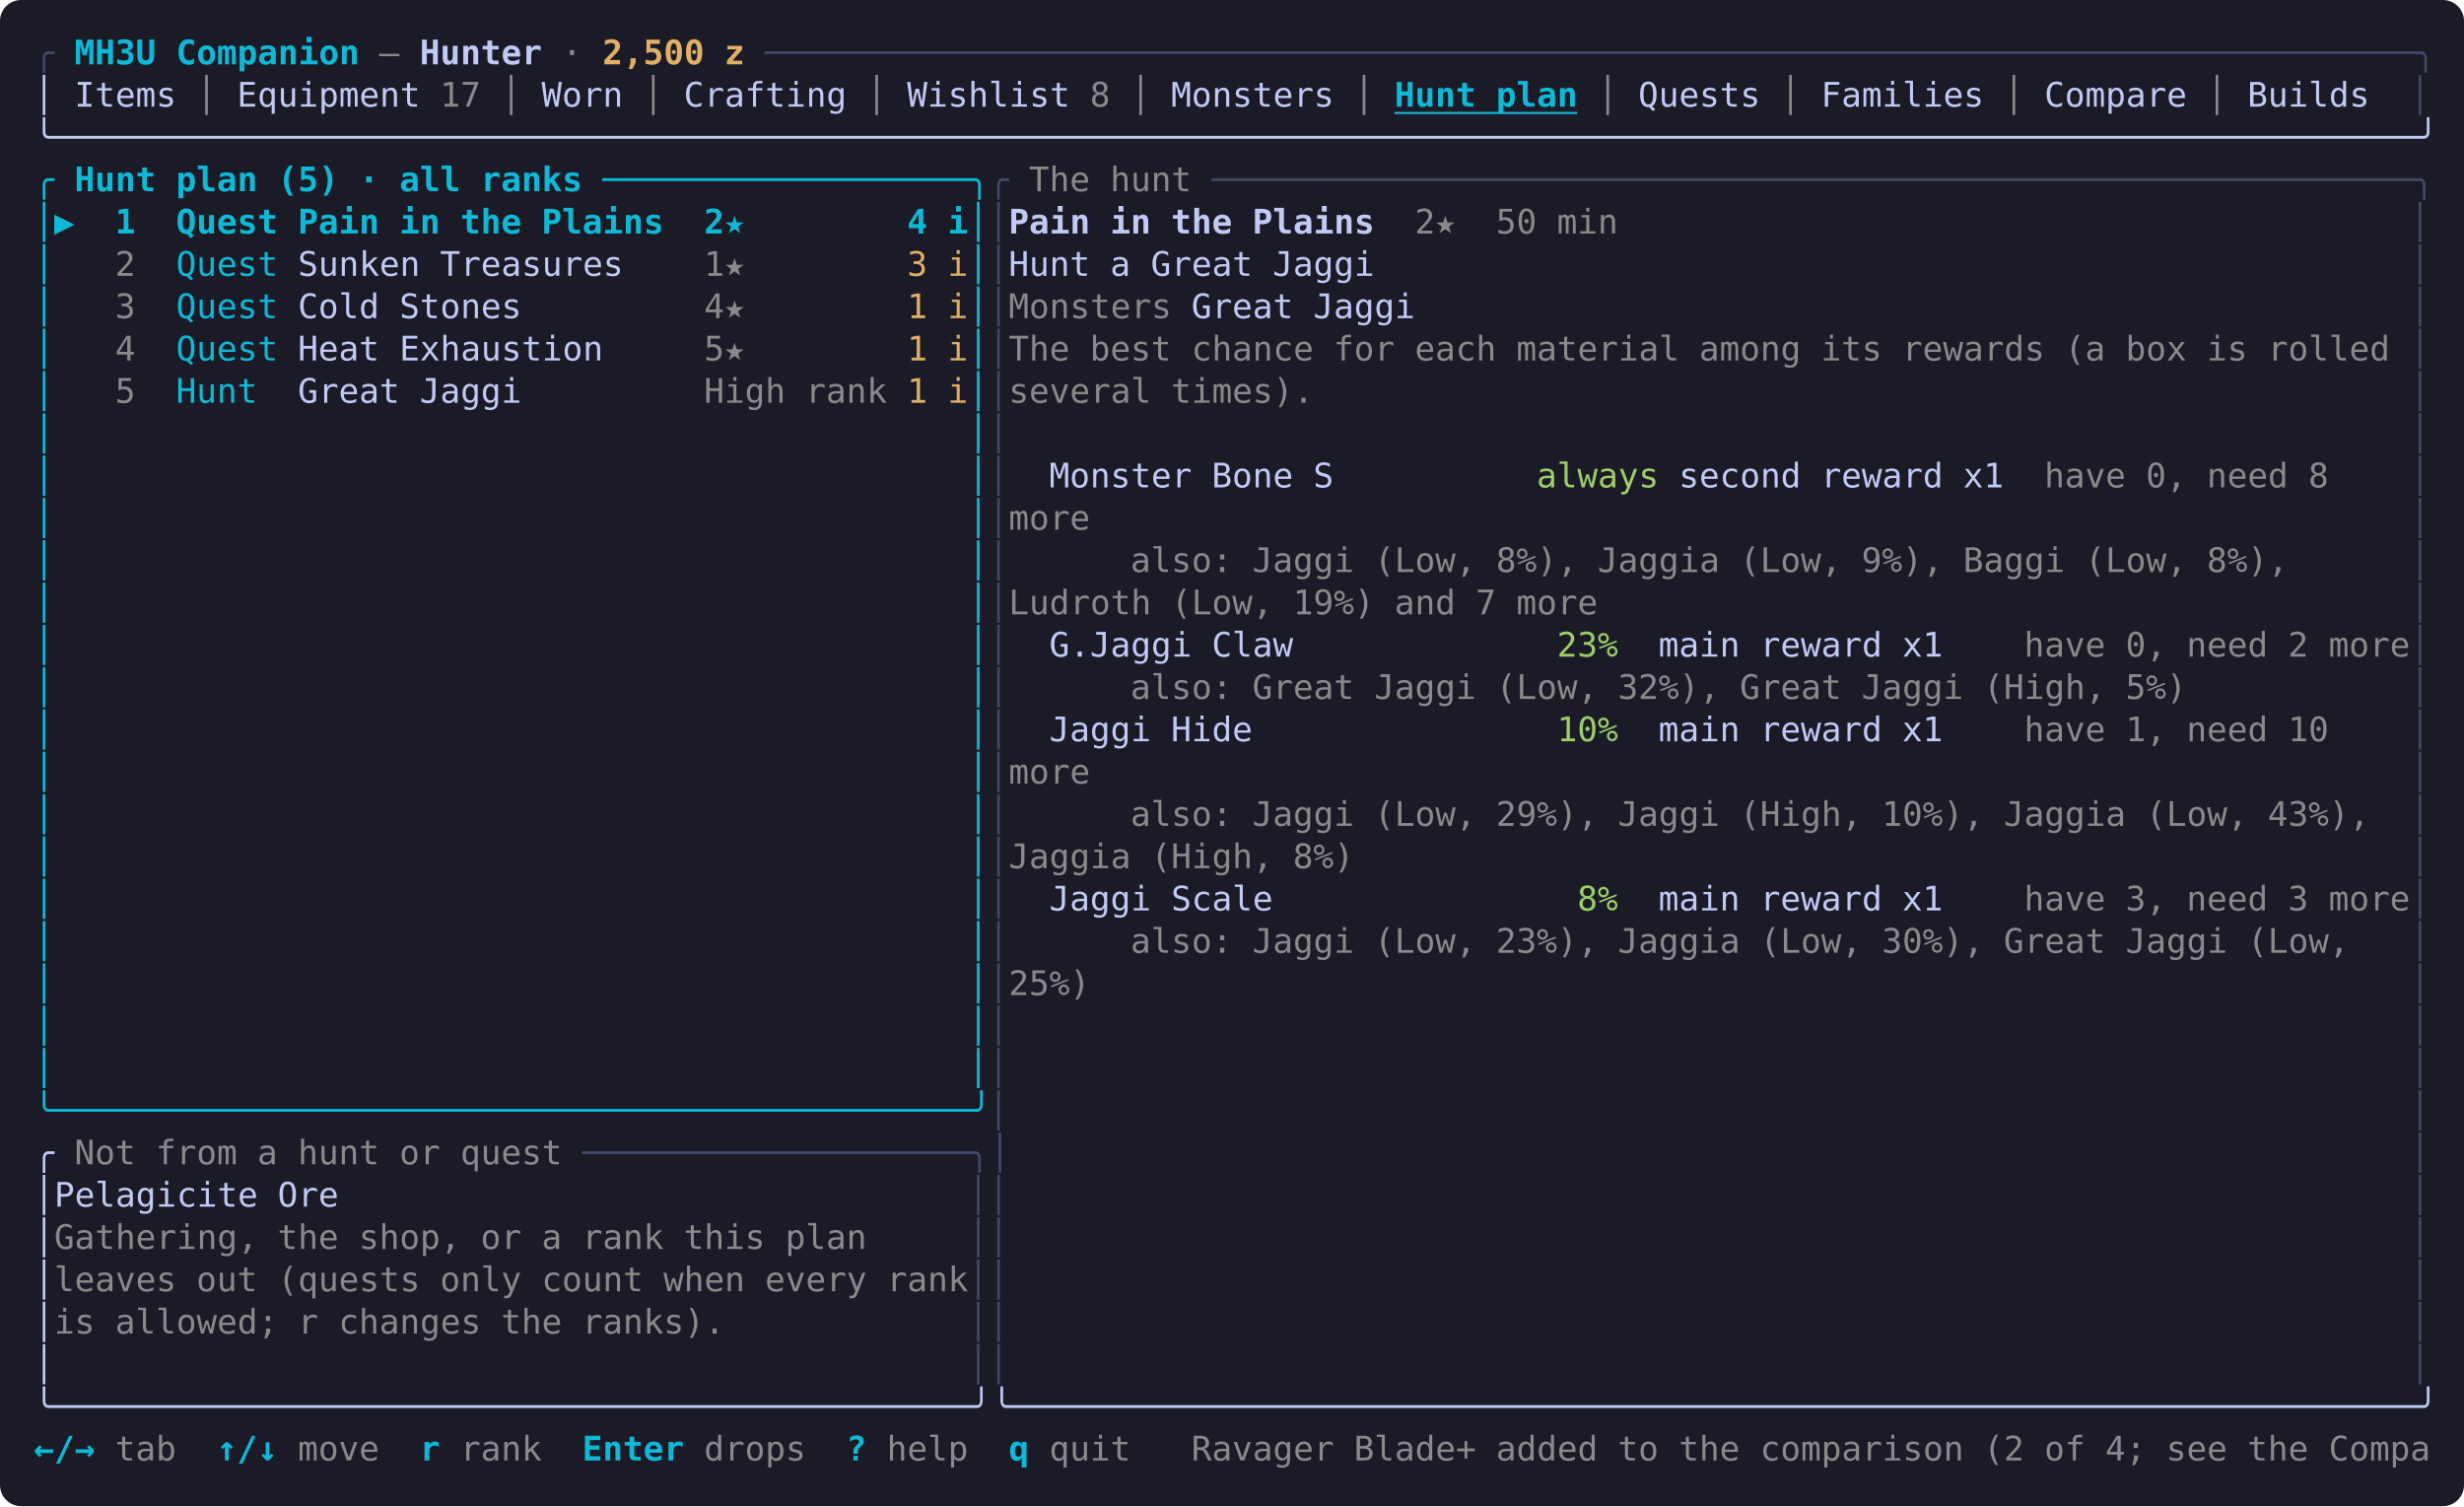
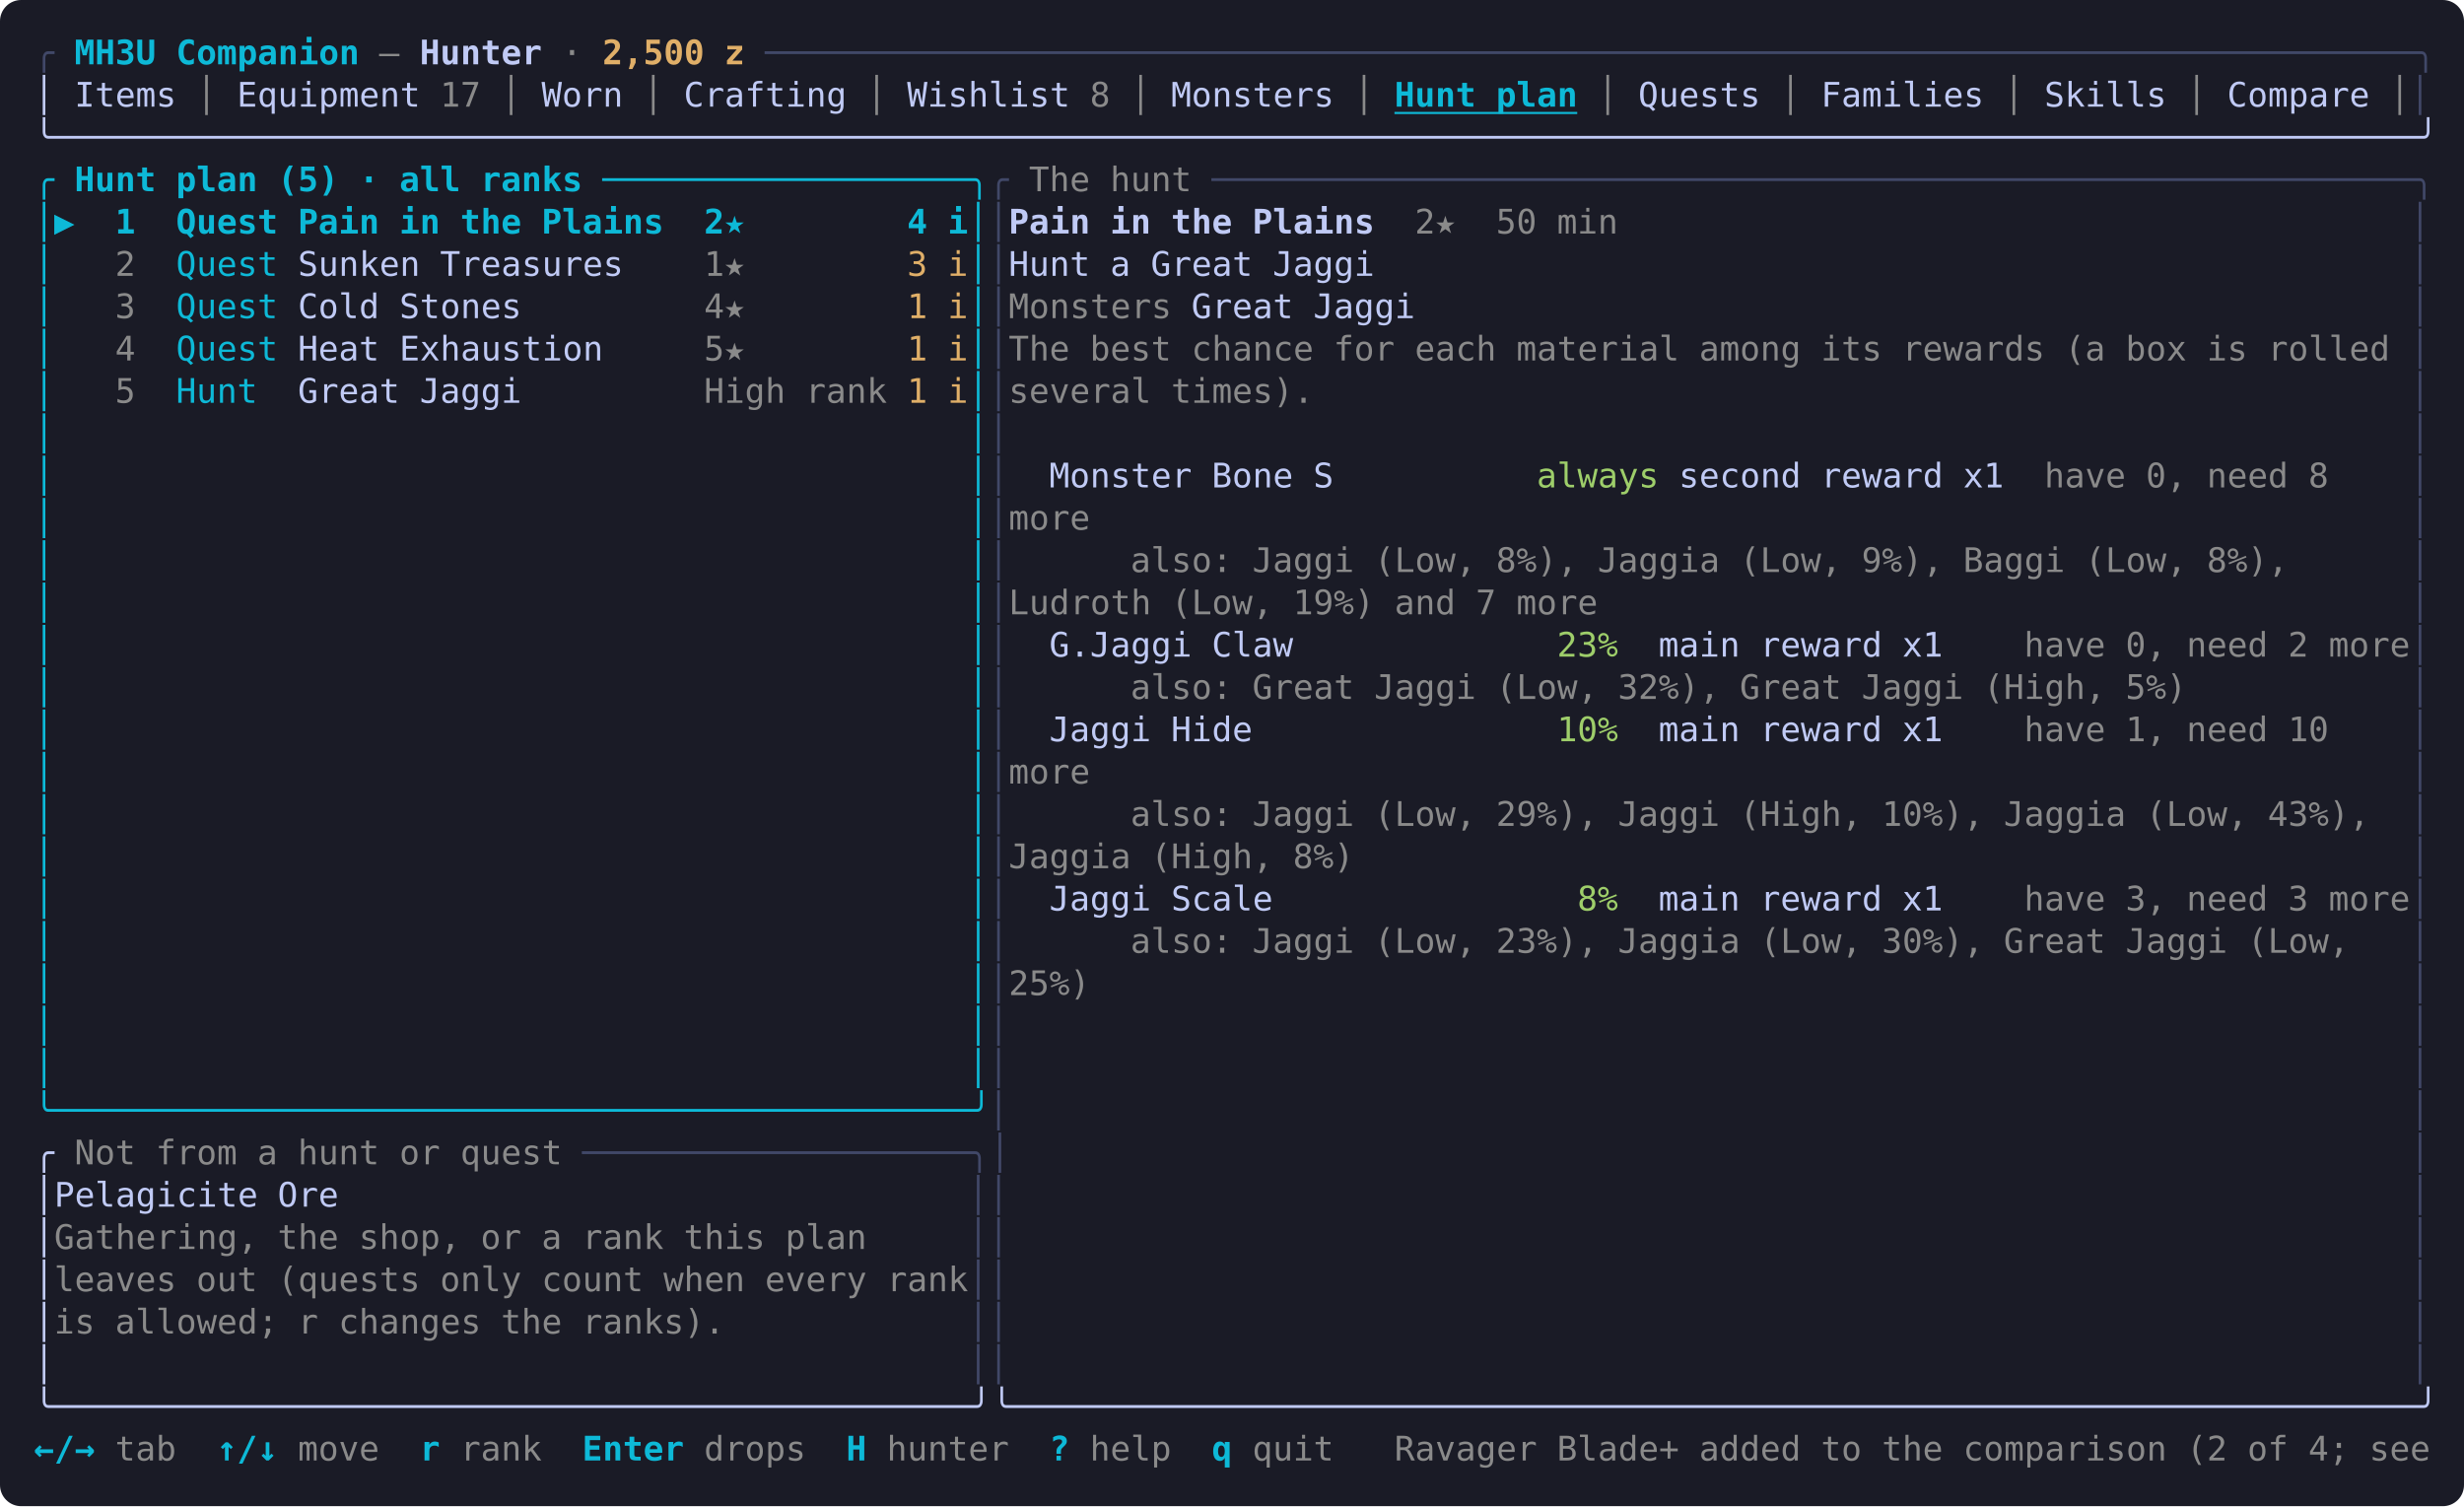
<svg xmlns="http://www.w3.org/2000/svg" width="1164.8" height="712" viewBox="0 0 1164.8 712" role="img">
  <rect width="100%" height="100%" rx="10" fill="#1a1b26" />
  <g font-family="'JetBrains Mono','JetBrainsMono Nerd Font','DejaVu Sans Mono',Menlo,Consolas,monospace" font-size="16">
    <text x="16.0" y="30.4" textLength="9.6" lengthAdjust="spacing" fill="#414868">╭</text>
    <text x="35.2" y="30.4" textLength="38.4" lengthAdjust="spacing" fill="#0db9d7" font-weight="bold">MH3U</text>
    <text x="83.2" y="30.4" textLength="86.4" lengthAdjust="spacing" fill="#0db9d7" font-weight="bold">Companion</text>
    <text x="179.2" y="30.4" textLength="9.6" lengthAdjust="spacing" fill="#8a8a8a">—</text>
    <text x="198.4" y="30.4" textLength="57.6" lengthAdjust="spacing" fill="#c0caf5" font-weight="bold">Hunter</text>
    <text x="265.6" y="30.4" textLength="9.6" lengthAdjust="spacing" fill="#8a8a8a">·</text>
    <text x="284.8" y="30.4" textLength="48.0" lengthAdjust="spacing" fill="#e0af68" font-weight="bold">2,500</text>
    <text x="342.4" y="30.4" textLength="9.6" lengthAdjust="spacing" fill="#e0af68" font-weight="bold">z</text>
    <text x="361.6" y="30.4" textLength="787.2" lengthAdjust="spacing" fill="#414868">─────────────────────────────────────────────────────────────────────────────────╮</text>
    <text x="16.0" y="50.4" textLength="9.6" lengthAdjust="spacing" fill="#c0caf5">│</text>
    <text x="35.2" y="50.4" textLength="48.0" lengthAdjust="spacing" fill="#c0caf5">Items</text>
    <text x="92.8" y="50.4" textLength="9.6" lengthAdjust="spacing" fill="#8a8a8a">│</text>
    <text x="112.0" y="50.4" textLength="86.4" lengthAdjust="spacing" fill="#c0caf5">Equipment</text>
    <text x="208.0" y="50.4" textLength="19.2" lengthAdjust="spacing" fill="#8a8a8a">17</text>
    <text x="236.8" y="50.4" textLength="9.6" lengthAdjust="spacing" fill="#8a8a8a">│</text>
    <text x="256.0" y="50.4" textLength="38.4" lengthAdjust="spacing" fill="#c0caf5">Worn</text>
    <text x="304.0" y="50.4" textLength="9.6" lengthAdjust="spacing" fill="#8a8a8a">│</text>
    <text x="323.2" y="50.4" textLength="76.8" lengthAdjust="spacing" fill="#c0caf5">Crafting</text>
    <text x="409.6" y="50.4" textLength="9.6" lengthAdjust="spacing" fill="#8a8a8a">│</text>
    <text x="428.8" y="50.4" textLength="76.8" lengthAdjust="spacing" fill="#c0caf5">Wishlist</text>
    <text x="515.2" y="50.4" textLength="9.6" lengthAdjust="spacing" fill="#8a8a8a">8</text>
    <text x="534.4" y="50.4" textLength="9.6" lengthAdjust="spacing" fill="#8a8a8a">│</text>
    <text x="553.6" y="50.4" textLength="76.8" lengthAdjust="spacing" fill="#c0caf5">Monsters</text>
    <text x="640.0" y="50.4" textLength="9.6" lengthAdjust="spacing" fill="#8a8a8a">│</text>
    <text x="659.2" y="50.4" textLength="38.4" lengthAdjust="spacing" fill="#0db9d7" font-weight="bold">Hunt</text>
    <text x="707.2" y="50.4" textLength="38.4" lengthAdjust="spacing" fill="#0db9d7" font-weight="bold">plan</text>
    <line x1="659.2" y1="53.4" x2="745.6" y2="53.4" stroke="#0db9d7" stroke-width="1" />
    <text x="755.2" y="50.4" textLength="9.6" lengthAdjust="spacing" fill="#8a8a8a">│</text>
    <text x="774.4" y="50.4" textLength="57.6" lengthAdjust="spacing" fill="#c0caf5">Quests</text>
    <text x="841.6" y="50.4" textLength="9.6" lengthAdjust="spacing" fill="#8a8a8a">│</text>
    <text x="860.8" y="50.4" textLength="76.8" lengthAdjust="spacing" fill="#c0caf5">Families</text>
    <text x="947.2" y="50.4" textLength="9.6" lengthAdjust="spacing" fill="#8a8a8a">│</text>
-     <text x="966.4" y="50.4" textLength="67.2" lengthAdjust="spacing" fill="#c0caf5">Compare</text>
-     <text x="1043.2" y="50.4" textLength="9.6" lengthAdjust="spacing" fill="#8a8a8a">│</text>
-     <text x="1062.4" y="50.4" textLength="57.6" lengthAdjust="spacing" fill="#c0caf5">Builds</text>
+     <text x="966.4" y="50.4" textLength="57.6" lengthAdjust="spacing" fill="#c0caf5">Skills</text>
+     <text x="1033.6" y="50.4" textLength="9.6" lengthAdjust="spacing" fill="#8a8a8a">│</text>
+     <text x="1052.8" y="50.4" textLength="67.2" lengthAdjust="spacing" fill="#c0caf5">Compare</text>
+     <text x="1129.6" y="50.4" textLength="9.6" lengthAdjust="spacing" fill="#8a8a8a">│</text>
    <text x="1139.2" y="50.4" textLength="9.6" lengthAdjust="spacing" fill="#414868">│</text>
    <text x="16.0" y="70.4" textLength="1132.8" lengthAdjust="spacing" fill="#c0caf5">╰────────────────────────────────────────────────────────────────────────────────────────────────────────────────────╯</text>
    <text x="16.0" y="90.4" textLength="9.6" lengthAdjust="spacing" fill="#0db9d7">╭</text>
    <text x="35.2" y="90.4" textLength="38.4" lengthAdjust="spacing" fill="#0db9d7" font-weight="bold">Hunt</text>
    <text x="83.2" y="90.4" textLength="38.4" lengthAdjust="spacing" fill="#0db9d7" font-weight="bold">plan</text>
    <text x="131.2" y="90.4" textLength="28.8" lengthAdjust="spacing" fill="#0db9d7" font-weight="bold">(5)</text>
    <text x="169.6" y="90.4" textLength="9.6" lengthAdjust="spacing" fill="#0db9d7" font-weight="bold">·</text>
    <text x="188.8" y="90.4" textLength="28.8" lengthAdjust="spacing" fill="#0db9d7" font-weight="bold">all</text>
    <text x="227.2" y="90.4" textLength="48.0" lengthAdjust="spacing" fill="#0db9d7" font-weight="bold">ranks</text>
    <text x="284.8" y="90.4" textLength="182.4" lengthAdjust="spacing" fill="#0db9d7">──────────────────╮</text>
    <text x="467.2" y="90.4" textLength="9.6" lengthAdjust="spacing" fill="#414868">╭</text>
    <text x="486.4" y="90.4" textLength="28.8" lengthAdjust="spacing" fill="#8a8a8a">The</text>
    <text x="524.8" y="90.4" textLength="38.4" lengthAdjust="spacing" fill="#8a8a8a">hunt</text>
    <text x="572.8" y="90.4" textLength="576.0" lengthAdjust="spacing" fill="#414868">───────────────────────────────────────────────────────────╮</text>
    <text x="16.0" y="110.4" textLength="9.6" lengthAdjust="spacing" fill="#0db9d7">│</text>
    <text x="25.6" y="110.4" textLength="9.6" lengthAdjust="spacing" fill="#0db9d7" font-weight="bold">▶︎</text>
    <text x="54.4" y="110.4" textLength="9.6" lengthAdjust="spacing" fill="#0db9d7" font-weight="bold">1</text>
    <text x="83.2" y="110.4" textLength="48.0" lengthAdjust="spacing" fill="#0db9d7" font-weight="bold">Quest</text>
    <text x="140.8" y="110.4" textLength="38.4" lengthAdjust="spacing" fill="#0db9d7" font-weight="bold">Pain</text>
    <text x="188.8" y="110.4" textLength="19.2" lengthAdjust="spacing" fill="#0db9d7" font-weight="bold">in</text>
    <text x="217.6" y="110.4" textLength="28.8" lengthAdjust="spacing" fill="#0db9d7" font-weight="bold">the</text>
    <text x="256.0" y="110.4" textLength="57.6" lengthAdjust="spacing" fill="#0db9d7" font-weight="bold">Plains</text>
    <text x="332.8" y="110.4" textLength="19.2" lengthAdjust="spacing" fill="#0db9d7" font-weight="bold">2★︎</text>
    <text x="428.8" y="110.4" textLength="9.6" lengthAdjust="spacing" fill="#0db9d7" font-weight="bold">4</text>
    <text x="448.0" y="110.4" textLength="9.6" lengthAdjust="spacing" fill="#0db9d7" font-weight="bold">i</text>
    <text x="457.6" y="110.4" textLength="9.6" lengthAdjust="spacing" fill="#0db9d7">│</text>
    <text x="467.2" y="110.4" textLength="9.6" lengthAdjust="spacing" fill="#414868">│</text>
    <text x="476.8" y="110.4" textLength="38.4" lengthAdjust="spacing" fill="#c0caf5" font-weight="bold">Pain</text>
    <text x="524.8" y="110.4" textLength="19.2" lengthAdjust="spacing" fill="#c0caf5" font-weight="bold">in</text>
    <text x="553.6" y="110.4" textLength="28.8" lengthAdjust="spacing" fill="#c0caf5" font-weight="bold">the</text>
    <text x="592.0" y="110.4" textLength="57.6" lengthAdjust="spacing" fill="#c0caf5" font-weight="bold">Plains</text>
    <text x="668.8" y="110.4" textLength="19.2" lengthAdjust="spacing" fill="#8a8a8a">2★︎</text>
    <text x="707.2" y="110.4" textLength="19.2" lengthAdjust="spacing" fill="#8a8a8a">50</text>
    <text x="736.0" y="110.4" textLength="28.8" lengthAdjust="spacing" fill="#8a8a8a">min</text>
    <text x="1139.2" y="110.4" textLength="9.6" lengthAdjust="spacing" fill="#414868">│</text>
    <text x="16.0" y="130.4" textLength="9.6" lengthAdjust="spacing" fill="#0db9d7">│</text>
    <text x="54.4" y="130.4" textLength="9.6" lengthAdjust="spacing" fill="#8a8a8a">2</text>
    <text x="83.2" y="130.4" textLength="48.0" lengthAdjust="spacing" fill="#0db9d7">Quest</text>
    <text x="140.8" y="130.4" textLength="57.6" lengthAdjust="spacing" fill="#c0caf5">Sunken</text>
    <text x="208.0" y="130.4" textLength="86.4" lengthAdjust="spacing" fill="#c0caf5">Treasures</text>
    <text x="332.8" y="130.4" textLength="19.2" lengthAdjust="spacing" fill="#8a8a8a">1★︎</text>
    <text x="428.8" y="130.4" textLength="9.6" lengthAdjust="spacing" fill="#e0af68">3</text>
    <text x="448.0" y="130.4" textLength="9.6" lengthAdjust="spacing" fill="#e0af68">i</text>
    <text x="457.6" y="130.4" textLength="9.6" lengthAdjust="spacing" fill="#0db9d7">│</text>
    <text x="467.2" y="130.4" textLength="9.6" lengthAdjust="spacing" fill="#414868">│</text>
    <text x="476.8" y="130.4" textLength="38.4" lengthAdjust="spacing" fill="#c0caf5">Hunt</text>
    <text x="524.8" y="130.4" textLength="9.6" lengthAdjust="spacing" fill="#c0caf5">a</text>
    <text x="544.0" y="130.4" textLength="48.0" lengthAdjust="spacing" fill="#c0caf5">Great</text>
    <text x="601.6" y="130.4" textLength="48.0" lengthAdjust="spacing" fill="#c0caf5">Jaggi</text>
    <text x="1139.2" y="130.4" textLength="9.6" lengthAdjust="spacing" fill="#414868">│</text>
    <text x="16.0" y="150.4" textLength="9.6" lengthAdjust="spacing" fill="#0db9d7">│</text>
    <text x="54.4" y="150.4" textLength="9.6" lengthAdjust="spacing" fill="#8a8a8a">3</text>
    <text x="83.2" y="150.4" textLength="48.0" lengthAdjust="spacing" fill="#0db9d7">Quest</text>
    <text x="140.8" y="150.4" textLength="38.4" lengthAdjust="spacing" fill="#c0caf5">Cold</text>
    <text x="188.8" y="150.4" textLength="57.6" lengthAdjust="spacing" fill="#c0caf5">Stones</text>
    <text x="332.8" y="150.4" textLength="19.2" lengthAdjust="spacing" fill="#8a8a8a">4★︎</text>
    <text x="428.8" y="150.4" textLength="9.6" lengthAdjust="spacing" fill="#e0af68">1</text>
    <text x="448.0" y="150.4" textLength="9.6" lengthAdjust="spacing" fill="#e0af68">i</text>
    <text x="457.6" y="150.4" textLength="9.6" lengthAdjust="spacing" fill="#0db9d7">│</text>
    <text x="467.2" y="150.4" textLength="9.6" lengthAdjust="spacing" fill="#414868">│</text>
    <text x="476.8" y="150.4" textLength="76.8" lengthAdjust="spacing" fill="#8a8a8a">Monsters</text>
    <text x="563.2" y="150.4" textLength="48.0" lengthAdjust="spacing" fill="#c0caf5">Great</text>
    <text x="620.8" y="150.4" textLength="48.0" lengthAdjust="spacing" fill="#c0caf5">Jaggi</text>
    <text x="1139.2" y="150.4" textLength="9.6" lengthAdjust="spacing" fill="#414868">│</text>
    <text x="16.0" y="170.4" textLength="9.6" lengthAdjust="spacing" fill="#0db9d7">│</text>
    <text x="54.4" y="170.4" textLength="9.6" lengthAdjust="spacing" fill="#8a8a8a">4</text>
    <text x="83.2" y="170.4" textLength="48.0" lengthAdjust="spacing" fill="#0db9d7">Quest</text>
    <text x="140.8" y="170.4" textLength="38.4" lengthAdjust="spacing" fill="#c0caf5">Heat</text>
    <text x="188.8" y="170.4" textLength="96.0" lengthAdjust="spacing" fill="#c0caf5">Exhaustion</text>
    <text x="332.8" y="170.4" textLength="19.2" lengthAdjust="spacing" fill="#8a8a8a">5★︎</text>
    <text x="428.8" y="170.4" textLength="9.6" lengthAdjust="spacing" fill="#e0af68">1</text>
    <text x="448.0" y="170.4" textLength="9.6" lengthAdjust="spacing" fill="#e0af68">i</text>
    <text x="457.6" y="170.4" textLength="9.6" lengthAdjust="spacing" fill="#0db9d7">│</text>
    <text x="467.2" y="170.4" textLength="9.6" lengthAdjust="spacing" fill="#414868">│</text>
    <text x="476.8" y="170.4" textLength="28.8" lengthAdjust="spacing" fill="#8a8a8a">The</text>
    <text x="515.2" y="170.4" textLength="38.4" lengthAdjust="spacing" fill="#8a8a8a">best</text>
    <text x="563.2" y="170.4" textLength="57.6" lengthAdjust="spacing" fill="#8a8a8a">chance</text>
    <text x="630.4" y="170.4" textLength="28.8" lengthAdjust="spacing" fill="#8a8a8a">for</text>
    <text x="668.8" y="170.4" textLength="38.4" lengthAdjust="spacing" fill="#8a8a8a">each</text>
    <text x="716.8" y="170.4" textLength="76.8" lengthAdjust="spacing" fill="#8a8a8a">material</text>
    <text x="803.2" y="170.4" textLength="48.0" lengthAdjust="spacing" fill="#8a8a8a">among</text>
    <text x="860.8" y="170.4" textLength="28.8" lengthAdjust="spacing" fill="#8a8a8a">its</text>
    <text x="899.2" y="170.4" textLength="67.2" lengthAdjust="spacing" fill="#8a8a8a">rewards</text>
    <text x="976.0" y="170.4" textLength="19.2" lengthAdjust="spacing" fill="#8a8a8a">(a</text>
    <text x="1004.8" y="170.4" textLength="28.8" lengthAdjust="spacing" fill="#8a8a8a">box</text>
    <text x="1043.2" y="170.4" textLength="19.2" lengthAdjust="spacing" fill="#8a8a8a">is</text>
    <text x="1072.0" y="170.4" textLength="57.6" lengthAdjust="spacing" fill="#8a8a8a">rolled</text>
    <text x="1139.2" y="170.4" textLength="9.6" lengthAdjust="spacing" fill="#414868">│</text>
    <text x="16.0" y="190.4" textLength="9.6" lengthAdjust="spacing" fill="#0db9d7">│</text>
    <text x="54.4" y="190.4" textLength="9.6" lengthAdjust="spacing" fill="#8a8a8a">5</text>
    <text x="83.2" y="190.4" textLength="38.4" lengthAdjust="spacing" fill="#0db9d7">Hunt</text>
    <text x="140.8" y="190.4" textLength="48.0" lengthAdjust="spacing" fill="#c0caf5">Great</text>
    <text x="198.4" y="190.4" textLength="48.0" lengthAdjust="spacing" fill="#c0caf5">Jaggi</text>
    <text x="332.8" y="190.4" textLength="38.4" lengthAdjust="spacing" fill="#8a8a8a">High</text>
    <text x="380.8" y="190.4" textLength="38.4" lengthAdjust="spacing" fill="#8a8a8a">rank</text>
    <text x="428.8" y="190.4" textLength="9.6" lengthAdjust="spacing" fill="#e0af68">1</text>
    <text x="448.0" y="190.4" textLength="9.6" lengthAdjust="spacing" fill="#e0af68">i</text>
    <text x="457.6" y="190.4" textLength="9.6" lengthAdjust="spacing" fill="#0db9d7">│</text>
    <text x="467.2" y="190.4" textLength="9.6" lengthAdjust="spacing" fill="#414868">│</text>
    <text x="476.8" y="190.4" textLength="67.2" lengthAdjust="spacing" fill="#8a8a8a">several</text>
    <text x="553.6" y="190.4" textLength="67.2" lengthAdjust="spacing" fill="#8a8a8a">times).</text>
    <text x="1139.2" y="190.4" textLength="9.6" lengthAdjust="spacing" fill="#414868">│</text>
    <text x="16.0" y="210.4" textLength="9.6" lengthAdjust="spacing" fill="#0db9d7">│</text>
    <text x="457.6" y="210.4" textLength="9.6" lengthAdjust="spacing" fill="#0db9d7">│</text>
    <text x="467.2" y="210.4" textLength="9.6" lengthAdjust="spacing" fill="#414868">│</text>
    <text x="1139.2" y="210.4" textLength="9.6" lengthAdjust="spacing" fill="#414868">│</text>
    <text x="16.0" y="230.4" textLength="9.6" lengthAdjust="spacing" fill="#0db9d7">│</text>
    <text x="457.6" y="230.4" textLength="9.6" lengthAdjust="spacing" fill="#0db9d7">│</text>
    <text x="467.2" y="230.4" textLength="9.6" lengthAdjust="spacing" fill="#414868">│</text>
    <text x="496.0" y="230.4" textLength="67.2" lengthAdjust="spacing" fill="#c0caf5">Monster</text>
    <text x="572.8" y="230.4" textLength="38.4" lengthAdjust="spacing" fill="#c0caf5">Bone</text>
    <text x="620.8" y="230.4" textLength="9.6" lengthAdjust="spacing" fill="#c0caf5">S</text>
    <text x="726.4" y="230.4" textLength="57.6" lengthAdjust="spacing" fill="#9ece6a">always</text>
    <text x="793.6" y="230.4" textLength="57.6" lengthAdjust="spacing" fill="#c0caf5">second</text>
    <text x="860.8" y="230.4" textLength="57.6" lengthAdjust="spacing" fill="#c0caf5">reward</text>
    <text x="928.0" y="230.4" textLength="19.2" lengthAdjust="spacing" fill="#c0caf5">x1</text>
    <text x="966.4" y="230.4" textLength="38.4" lengthAdjust="spacing" fill="#8a8a8a">have</text>
    <text x="1014.4" y="230.4" textLength="19.2" lengthAdjust="spacing" fill="#8a8a8a">0,</text>
    <text x="1043.2" y="230.4" textLength="38.4" lengthAdjust="spacing" fill="#8a8a8a">need</text>
    <text x="1091.2" y="230.4" textLength="9.6" lengthAdjust="spacing" fill="#8a8a8a">8</text>
    <text x="1139.2" y="230.4" textLength="9.6" lengthAdjust="spacing" fill="#414868">│</text>
    <text x="16.0" y="250.4" textLength="9.6" lengthAdjust="spacing" fill="#0db9d7">│</text>
    <text x="457.6" y="250.4" textLength="9.6" lengthAdjust="spacing" fill="#0db9d7">│</text>
    <text x="467.2" y="250.4" textLength="9.6" lengthAdjust="spacing" fill="#414868">│</text>
    <text x="476.8" y="250.4" textLength="38.4" lengthAdjust="spacing" fill="#8a8a8a">more</text>
    <text x="1139.2" y="250.4" textLength="9.6" lengthAdjust="spacing" fill="#414868">│</text>
    <text x="16.0" y="270.4" textLength="9.6" lengthAdjust="spacing" fill="#0db9d7">│</text>
    <text x="457.6" y="270.4" textLength="9.6" lengthAdjust="spacing" fill="#0db9d7">│</text>
    <text x="467.2" y="270.4" textLength="9.6" lengthAdjust="spacing" fill="#414868">│</text>
    <text x="534.4" y="270.4" textLength="48.0" lengthAdjust="spacing" fill="#8a8a8a">also:</text>
    <text x="592.0" y="270.4" textLength="48.0" lengthAdjust="spacing" fill="#8a8a8a">Jaggi</text>
    <text x="649.6" y="270.4" textLength="48.0" lengthAdjust="spacing" fill="#8a8a8a">(Low,</text>
    <text x="707.2" y="270.4" textLength="38.4" lengthAdjust="spacing" fill="#8a8a8a">8%),</text>
    <text x="755.2" y="270.4" textLength="57.6" lengthAdjust="spacing" fill="#8a8a8a">Jaggia</text>
    <text x="822.4" y="270.4" textLength="48.0" lengthAdjust="spacing" fill="#8a8a8a">(Low,</text>
    <text x="880.0" y="270.4" textLength="38.4" lengthAdjust="spacing" fill="#8a8a8a">9%),</text>
    <text x="928.0" y="270.4" textLength="48.0" lengthAdjust="spacing" fill="#8a8a8a">Baggi</text>
    <text x="985.6" y="270.4" textLength="48.0" lengthAdjust="spacing" fill="#8a8a8a">(Low,</text>
    <text x="1043.2" y="270.4" textLength="38.4" lengthAdjust="spacing" fill="#8a8a8a">8%),</text>
    <text x="1139.2" y="270.4" textLength="9.6" lengthAdjust="spacing" fill="#414868">│</text>
    <text x="16.0" y="290.4" textLength="9.6" lengthAdjust="spacing" fill="#0db9d7">│</text>
    <text x="457.6" y="290.4" textLength="9.6" lengthAdjust="spacing" fill="#0db9d7">│</text>
    <text x="467.2" y="290.4" textLength="9.6" lengthAdjust="spacing" fill="#414868">│</text>
    <text x="476.8" y="290.4" textLength="67.2" lengthAdjust="spacing" fill="#8a8a8a">Ludroth</text>
    <text x="553.6" y="290.4" textLength="48.0" lengthAdjust="spacing" fill="#8a8a8a">(Low,</text>
    <text x="611.2" y="290.4" textLength="38.4" lengthAdjust="spacing" fill="#8a8a8a">19%)</text>
    <text x="659.2" y="290.4" textLength="28.8" lengthAdjust="spacing" fill="#8a8a8a">and</text>
    <text x="697.6" y="290.4" textLength="9.6" lengthAdjust="spacing" fill="#8a8a8a">7</text>
    <text x="716.8" y="290.4" textLength="38.4" lengthAdjust="spacing" fill="#8a8a8a">more</text>
    <text x="1139.2" y="290.4" textLength="9.6" lengthAdjust="spacing" fill="#414868">│</text>
    <text x="16.0" y="310.4" textLength="9.6" lengthAdjust="spacing" fill="#0db9d7">│</text>
    <text x="457.6" y="310.4" textLength="9.6" lengthAdjust="spacing" fill="#0db9d7">│</text>
    <text x="467.2" y="310.4" textLength="9.6" lengthAdjust="spacing" fill="#414868">│</text>
    <text x="496.0" y="310.4" textLength="67.2" lengthAdjust="spacing" fill="#c0caf5">G.Jaggi</text>
    <text x="572.8" y="310.4" textLength="38.4" lengthAdjust="spacing" fill="#c0caf5">Claw</text>
    <text x="736.0" y="310.4" textLength="28.8" lengthAdjust="spacing" fill="#9ece6a">23%</text>
    <text x="784.0" y="310.4" textLength="38.4" lengthAdjust="spacing" fill="#c0caf5">main</text>
    <text x="832.0" y="310.4" textLength="57.6" lengthAdjust="spacing" fill="#c0caf5">reward</text>
    <text x="899.2" y="310.4" textLength="19.2" lengthAdjust="spacing" fill="#c0caf5">x1</text>
    <text x="956.8" y="310.4" textLength="38.4" lengthAdjust="spacing" fill="#8a8a8a">have</text>
    <text x="1004.8" y="310.4" textLength="19.2" lengthAdjust="spacing" fill="#8a8a8a">0,</text>
    <text x="1033.6" y="310.4" textLength="38.4" lengthAdjust="spacing" fill="#8a8a8a">need</text>
    <text x="1081.6" y="310.4" textLength="9.6" lengthAdjust="spacing" fill="#8a8a8a">2</text>
    <text x="1100.8" y="310.4" textLength="38.4" lengthAdjust="spacing" fill="#8a8a8a">more</text>
    <text x="1139.2" y="310.4" textLength="9.6" lengthAdjust="spacing" fill="#414868">│</text>
    <text x="16.0" y="330.4" textLength="9.6" lengthAdjust="spacing" fill="#0db9d7">│</text>
    <text x="457.6" y="330.4" textLength="9.6" lengthAdjust="spacing" fill="#0db9d7">│</text>
    <text x="467.2" y="330.4" textLength="9.6" lengthAdjust="spacing" fill="#414868">│</text>
    <text x="534.4" y="330.4" textLength="48.0" lengthAdjust="spacing" fill="#8a8a8a">also:</text>
    <text x="592.0" y="330.4" textLength="48.0" lengthAdjust="spacing" fill="#8a8a8a">Great</text>
    <text x="649.6" y="330.4" textLength="48.0" lengthAdjust="spacing" fill="#8a8a8a">Jaggi</text>
    <text x="707.2" y="330.4" textLength="48.0" lengthAdjust="spacing" fill="#8a8a8a">(Low,</text>
    <text x="764.8" y="330.4" textLength="48.0" lengthAdjust="spacing" fill="#8a8a8a">32%),</text>
    <text x="822.4" y="330.4" textLength="48.0" lengthAdjust="spacing" fill="#8a8a8a">Great</text>
    <text x="880.0" y="330.4" textLength="48.0" lengthAdjust="spacing" fill="#8a8a8a">Jaggi</text>
    <text x="937.6" y="330.4" textLength="57.6" lengthAdjust="spacing" fill="#8a8a8a">(High,</text>
    <text x="1004.8" y="330.4" textLength="28.8" lengthAdjust="spacing" fill="#8a8a8a">5%)</text>
    <text x="1139.2" y="330.4" textLength="9.6" lengthAdjust="spacing" fill="#414868">│</text>
    <text x="16.0" y="350.4" textLength="9.6" lengthAdjust="spacing" fill="#0db9d7">│</text>
    <text x="457.6" y="350.4" textLength="9.6" lengthAdjust="spacing" fill="#0db9d7">│</text>
    <text x="467.2" y="350.4" textLength="9.6" lengthAdjust="spacing" fill="#414868">│</text>
    <text x="496.0" y="350.4" textLength="48.0" lengthAdjust="spacing" fill="#c0caf5">Jaggi</text>
    <text x="553.6" y="350.4" textLength="38.4" lengthAdjust="spacing" fill="#c0caf5">Hide</text>
    <text x="736.0" y="350.4" textLength="28.8" lengthAdjust="spacing" fill="#9ece6a">10%</text>
    <text x="784.0" y="350.4" textLength="38.4" lengthAdjust="spacing" fill="#c0caf5">main</text>
    <text x="832.0" y="350.4" textLength="57.6" lengthAdjust="spacing" fill="#c0caf5">reward</text>
    <text x="899.2" y="350.4" textLength="19.2" lengthAdjust="spacing" fill="#c0caf5">x1</text>
    <text x="956.8" y="350.4" textLength="38.4" lengthAdjust="spacing" fill="#8a8a8a">have</text>
    <text x="1004.8" y="350.4" textLength="19.2" lengthAdjust="spacing" fill="#8a8a8a">1,</text>
    <text x="1033.6" y="350.4" textLength="38.4" lengthAdjust="spacing" fill="#8a8a8a">need</text>
    <text x="1081.6" y="350.4" textLength="19.2" lengthAdjust="spacing" fill="#8a8a8a">10</text>
    <text x="1139.2" y="350.4" textLength="9.6" lengthAdjust="spacing" fill="#414868">│</text>
    <text x="16.0" y="370.4" textLength="9.6" lengthAdjust="spacing" fill="#0db9d7">│</text>
    <text x="457.6" y="370.4" textLength="9.6" lengthAdjust="spacing" fill="#0db9d7">│</text>
    <text x="467.2" y="370.4" textLength="9.6" lengthAdjust="spacing" fill="#414868">│</text>
    <text x="476.8" y="370.4" textLength="38.4" lengthAdjust="spacing" fill="#8a8a8a">more</text>
    <text x="1139.2" y="370.4" textLength="9.6" lengthAdjust="spacing" fill="#414868">│</text>
    <text x="16.0" y="390.4" textLength="9.6" lengthAdjust="spacing" fill="#0db9d7">│</text>
    <text x="457.6" y="390.4" textLength="9.6" lengthAdjust="spacing" fill="#0db9d7">│</text>
    <text x="467.2" y="390.4" textLength="9.6" lengthAdjust="spacing" fill="#414868">│</text>
    <text x="534.4" y="390.4" textLength="48.0" lengthAdjust="spacing" fill="#8a8a8a">also:</text>
    <text x="592.0" y="390.4" textLength="48.0" lengthAdjust="spacing" fill="#8a8a8a">Jaggi</text>
    <text x="649.6" y="390.4" textLength="48.0" lengthAdjust="spacing" fill="#8a8a8a">(Low,</text>
    <text x="707.2" y="390.4" textLength="48.0" lengthAdjust="spacing" fill="#8a8a8a">29%),</text>
    <text x="764.8" y="390.4" textLength="48.0" lengthAdjust="spacing" fill="#8a8a8a">Jaggi</text>
    <text x="822.4" y="390.4" textLength="57.6" lengthAdjust="spacing" fill="#8a8a8a">(High,</text>
    <text x="889.6" y="390.4" textLength="48.0" lengthAdjust="spacing" fill="#8a8a8a">10%),</text>
    <text x="947.2" y="390.4" textLength="57.6" lengthAdjust="spacing" fill="#8a8a8a">Jaggia</text>
    <text x="1014.4" y="390.4" textLength="48.0" lengthAdjust="spacing" fill="#8a8a8a">(Low,</text>
    <text x="1072.0" y="390.4" textLength="48.0" lengthAdjust="spacing" fill="#8a8a8a">43%),</text>
    <text x="1139.2" y="390.4" textLength="9.6" lengthAdjust="spacing" fill="#414868">│</text>
    <text x="16.0" y="410.4" textLength="9.6" lengthAdjust="spacing" fill="#0db9d7">│</text>
    <text x="457.6" y="410.4" textLength="9.6" lengthAdjust="spacing" fill="#0db9d7">│</text>
    <text x="467.2" y="410.4" textLength="9.6" lengthAdjust="spacing" fill="#414868">│</text>
    <text x="476.8" y="410.4" textLength="57.6" lengthAdjust="spacing" fill="#8a8a8a">Jaggia</text>
    <text x="544.0" y="410.4" textLength="57.6" lengthAdjust="spacing" fill="#8a8a8a">(High,</text>
    <text x="611.2" y="410.4" textLength="28.8" lengthAdjust="spacing" fill="#8a8a8a">8%)</text>
    <text x="1139.2" y="410.4" textLength="9.6" lengthAdjust="spacing" fill="#414868">│</text>
    <text x="16.0" y="430.4" textLength="9.6" lengthAdjust="spacing" fill="#0db9d7">│</text>
    <text x="457.6" y="430.4" textLength="9.6" lengthAdjust="spacing" fill="#0db9d7">│</text>
    <text x="467.2" y="430.4" textLength="9.6" lengthAdjust="spacing" fill="#414868">│</text>
    <text x="496.0" y="430.4" textLength="48.0" lengthAdjust="spacing" fill="#c0caf5">Jaggi</text>
    <text x="553.6" y="430.4" textLength="48.0" lengthAdjust="spacing" fill="#c0caf5">Scale</text>
    <text x="745.6" y="430.4" textLength="19.2" lengthAdjust="spacing" fill="#9ece6a">8%</text>
    <text x="784.0" y="430.4" textLength="38.4" lengthAdjust="spacing" fill="#c0caf5">main</text>
    <text x="832.0" y="430.4" textLength="57.6" lengthAdjust="spacing" fill="#c0caf5">reward</text>
    <text x="899.2" y="430.4" textLength="19.2" lengthAdjust="spacing" fill="#c0caf5">x1</text>
    <text x="956.8" y="430.4" textLength="38.4" lengthAdjust="spacing" fill="#8a8a8a">have</text>
    <text x="1004.8" y="430.4" textLength="19.2" lengthAdjust="spacing" fill="#8a8a8a">3,</text>
    <text x="1033.6" y="430.4" textLength="38.4" lengthAdjust="spacing" fill="#8a8a8a">need</text>
    <text x="1081.6" y="430.4" textLength="9.6" lengthAdjust="spacing" fill="#8a8a8a">3</text>
    <text x="1100.8" y="430.4" textLength="38.4" lengthAdjust="spacing" fill="#8a8a8a">more</text>
    <text x="1139.2" y="430.4" textLength="9.6" lengthAdjust="spacing" fill="#414868">│</text>
    <text x="16.0" y="450.4" textLength="9.6" lengthAdjust="spacing" fill="#0db9d7">│</text>
    <text x="457.6" y="450.4" textLength="9.6" lengthAdjust="spacing" fill="#0db9d7">│</text>
    <text x="467.2" y="450.4" textLength="9.6" lengthAdjust="spacing" fill="#414868">│</text>
    <text x="534.4" y="450.4" textLength="48.0" lengthAdjust="spacing" fill="#8a8a8a">also:</text>
    <text x="592.0" y="450.4" textLength="48.0" lengthAdjust="spacing" fill="#8a8a8a">Jaggi</text>
    <text x="649.6" y="450.4" textLength="48.0" lengthAdjust="spacing" fill="#8a8a8a">(Low,</text>
    <text x="707.2" y="450.4" textLength="48.0" lengthAdjust="spacing" fill="#8a8a8a">23%),</text>
    <text x="764.8" y="450.4" textLength="57.6" lengthAdjust="spacing" fill="#8a8a8a">Jaggia</text>
    <text x="832.0" y="450.4" textLength="48.0" lengthAdjust="spacing" fill="#8a8a8a">(Low,</text>
    <text x="889.6" y="450.4" textLength="48.0" lengthAdjust="spacing" fill="#8a8a8a">30%),</text>
    <text x="947.2" y="450.4" textLength="48.0" lengthAdjust="spacing" fill="#8a8a8a">Great</text>
    <text x="1004.8" y="450.4" textLength="48.0" lengthAdjust="spacing" fill="#8a8a8a">Jaggi</text>
    <text x="1062.4" y="450.4" textLength="48.0" lengthAdjust="spacing" fill="#8a8a8a">(Low,</text>
    <text x="1139.2" y="450.4" textLength="9.6" lengthAdjust="spacing" fill="#414868">│</text>
    <text x="16.0" y="470.4" textLength="9.6" lengthAdjust="spacing" fill="#0db9d7">│</text>
    <text x="457.6" y="470.4" textLength="9.6" lengthAdjust="spacing" fill="#0db9d7">│</text>
    <text x="467.2" y="470.4" textLength="9.6" lengthAdjust="spacing" fill="#414868">│</text>
    <text x="476.8" y="470.4" textLength="38.4" lengthAdjust="spacing" fill="#8a8a8a">25%)</text>
    <text x="1139.2" y="470.4" textLength="9.6" lengthAdjust="spacing" fill="#414868">│</text>
    <text x="16.0" y="490.4" textLength="9.6" lengthAdjust="spacing" fill="#0db9d7">│</text>
    <text x="457.6" y="490.4" textLength="9.6" lengthAdjust="spacing" fill="#0db9d7">│</text>
    <text x="467.2" y="490.4" textLength="9.6" lengthAdjust="spacing" fill="#414868">│</text>
    <text x="1139.2" y="490.4" textLength="9.6" lengthAdjust="spacing" fill="#414868">│</text>
    <text x="16.0" y="510.4" textLength="9.6" lengthAdjust="spacing" fill="#0db9d7">│</text>
    <text x="457.6" y="510.4" textLength="9.6" lengthAdjust="spacing" fill="#0db9d7">│</text>
    <text x="467.2" y="510.4" textLength="9.6" lengthAdjust="spacing" fill="#414868">│</text>
    <text x="1139.2" y="510.4" textLength="9.6" lengthAdjust="spacing" fill="#414868">│</text>
    <text x="16.0" y="530.4" textLength="451.2" lengthAdjust="spacing" fill="#0db9d7">╰─────────────────────────────────────────────╯</text>
    <text x="467.2" y="530.4" textLength="9.6" lengthAdjust="spacing" fill="#414868">│</text>
    <text x="1139.2" y="530.4" textLength="9.6" lengthAdjust="spacing" fill="#414868">│</text>
    <text x="16.0" y="550.4" textLength="9.6" lengthAdjust="spacing" fill="#c0caf5">╭</text>
    <text x="35.2" y="550.4" textLength="28.8" lengthAdjust="spacing" fill="#8a8a8a">Not</text>
    <text x="73.6" y="550.4" textLength="38.4" lengthAdjust="spacing" fill="#8a8a8a">from</text>
    <text x="121.6" y="550.4" textLength="9.6" lengthAdjust="spacing" fill="#8a8a8a">a</text>
    <text x="140.8" y="550.4" textLength="38.4" lengthAdjust="spacing" fill="#8a8a8a">hunt</text>
    <text x="188.8" y="550.4" textLength="19.2" lengthAdjust="spacing" fill="#8a8a8a">or</text>
    <text x="217.6" y="550.4" textLength="48.0" lengthAdjust="spacing" fill="#8a8a8a">quest</text>
    <text x="275.2" y="550.4" textLength="201.6" lengthAdjust="spacing" fill="#414868">───────────────────╮│</text>
    <text x="1139.2" y="550.4" textLength="9.6" lengthAdjust="spacing" fill="#414868">│</text>
    <text x="16.0" y="570.4" textLength="105.6" lengthAdjust="spacing" fill="#c0caf5">│Pelagicite</text>
    <text x="131.2" y="570.4" textLength="28.8" lengthAdjust="spacing" fill="#c0caf5">Ore</text>
    <text x="457.6" y="570.4" textLength="19.2" lengthAdjust="spacing" fill="#414868">││</text>
    <text x="1139.2" y="570.4" textLength="9.6" lengthAdjust="spacing" fill="#414868">│</text>
    <text x="16.0" y="590.4" textLength="9.6" lengthAdjust="spacing" fill="#c0caf5">│</text>
    <text x="25.6" y="590.4" textLength="96.0" lengthAdjust="spacing" fill="#8a8a8a">Gathering,</text>
    <text x="131.2" y="590.4" textLength="28.8" lengthAdjust="spacing" fill="#8a8a8a">the</text>
    <text x="169.6" y="590.4" textLength="48.0" lengthAdjust="spacing" fill="#8a8a8a">shop,</text>
    <text x="227.2" y="590.4" textLength="19.2" lengthAdjust="spacing" fill="#8a8a8a">or</text>
    <text x="256.0" y="590.4" textLength="9.6" lengthAdjust="spacing" fill="#8a8a8a">a</text>
    <text x="275.2" y="590.4" textLength="38.4" lengthAdjust="spacing" fill="#8a8a8a">rank</text>
    <text x="323.2" y="590.4" textLength="38.4" lengthAdjust="spacing" fill="#8a8a8a">this</text>
    <text x="371.2" y="590.4" textLength="38.4" lengthAdjust="spacing" fill="#8a8a8a">plan</text>
    <text x="457.6" y="590.4" textLength="19.2" lengthAdjust="spacing" fill="#414868">││</text>
    <text x="1139.2" y="590.4" textLength="9.6" lengthAdjust="spacing" fill="#414868">│</text>
    <text x="16.0" y="610.4" textLength="9.6" lengthAdjust="spacing" fill="#c0caf5">│</text>
    <text x="25.6" y="610.4" textLength="57.6" lengthAdjust="spacing" fill="#8a8a8a">leaves</text>
    <text x="92.8" y="610.4" textLength="28.8" lengthAdjust="spacing" fill="#8a8a8a">out</text>
    <text x="131.2" y="610.4" textLength="67.2" lengthAdjust="spacing" fill="#8a8a8a">(quests</text>
    <text x="208.0" y="610.4" textLength="38.4" lengthAdjust="spacing" fill="#8a8a8a">only</text>
    <text x="256.0" y="610.4" textLength="48.0" lengthAdjust="spacing" fill="#8a8a8a">count</text>
    <text x="313.6" y="610.4" textLength="38.4" lengthAdjust="spacing" fill="#8a8a8a">when</text>
    <text x="361.6" y="610.4" textLength="48.0" lengthAdjust="spacing" fill="#8a8a8a">every</text>
    <text x="419.2" y="610.4" textLength="38.4" lengthAdjust="spacing" fill="#8a8a8a">rank</text>
    <text x="457.6" y="610.4" textLength="19.2" lengthAdjust="spacing" fill="#414868">││</text>
    <text x="1139.2" y="610.4" textLength="9.6" lengthAdjust="spacing" fill="#414868">│</text>
    <text x="16.0" y="630.4" textLength="9.6" lengthAdjust="spacing" fill="#c0caf5">│</text>
    <text x="25.6" y="630.4" textLength="19.2" lengthAdjust="spacing" fill="#8a8a8a">is</text>
    <text x="54.4" y="630.4" textLength="76.8" lengthAdjust="spacing" fill="#8a8a8a">allowed;</text>
    <text x="140.8" y="630.4" textLength="9.6" lengthAdjust="spacing" fill="#8a8a8a">r</text>
    <text x="160.0" y="630.4" textLength="67.2" lengthAdjust="spacing" fill="#8a8a8a">changes</text>
    <text x="236.8" y="630.4" textLength="28.8" lengthAdjust="spacing" fill="#8a8a8a">the</text>
    <text x="275.2" y="630.4" textLength="67.2" lengthAdjust="spacing" fill="#8a8a8a">ranks).</text>
    <text x="457.6" y="630.4" textLength="19.2" lengthAdjust="spacing" fill="#414868">││</text>
    <text x="1139.2" y="630.4" textLength="9.6" lengthAdjust="spacing" fill="#414868">│</text>
    <text x="16.0" y="650.4" textLength="9.6" lengthAdjust="spacing" fill="#c0caf5">│</text>
    <text x="457.6" y="650.4" textLength="19.2" lengthAdjust="spacing" fill="#414868">││</text>
    <text x="1139.2" y="650.4" textLength="9.6" lengthAdjust="spacing" fill="#414868">│</text>
    <text x="16.0" y="670.4" textLength="1132.8" lengthAdjust="spacing" fill="#c0caf5">╰─────────────────────────────────────────────╯╰─────────────────────────────────────────────────────────────────────╯</text>
    <text x="16.0" y="690.4" textLength="28.8" lengthAdjust="spacing" fill="#0db9d7" font-weight="bold">←/→</text>
    <text x="54.4" y="690.4" textLength="28.8" lengthAdjust="spacing" fill="#8a8a8a">tab</text>
    <text x="102.4" y="690.4" textLength="28.8" lengthAdjust="spacing" fill="#0db9d7" font-weight="bold">↑/↓</text>
    <text x="140.8" y="690.4" textLength="38.4" lengthAdjust="spacing" fill="#8a8a8a">move</text>
    <text x="198.4" y="690.4" textLength="9.6" lengthAdjust="spacing" fill="#0db9d7" font-weight="bold">r</text>
    <text x="217.6" y="690.4" textLength="38.4" lengthAdjust="spacing" fill="#8a8a8a">rank</text>
    <text x="275.2" y="690.4" textLength="48.0" lengthAdjust="spacing" fill="#0db9d7" font-weight="bold">Enter</text>
    <text x="332.8" y="690.4" textLength="48.0" lengthAdjust="spacing" fill="#8a8a8a">drops</text>
-     <text x="400.0" y="690.4" textLength="9.6" lengthAdjust="spacing" fill="#0db9d7" font-weight="bold">?</text>
-     <text x="419.2" y="690.4" textLength="38.4" lengthAdjust="spacing" fill="#8a8a8a">help</text>
-     <text x="476.8" y="690.4" textLength="9.6" lengthAdjust="spacing" fill="#0db9d7" font-weight="bold">q</text>
-     <text x="496.0" y="690.4" textLength="38.4" lengthAdjust="spacing" fill="#8a8a8a">quit</text>
-     <text x="563.2" y="690.4" textLength="67.2" lengthAdjust="spacing" fill="#8a8a8a">Ravager</text>
-     <text x="640.0" y="690.4" textLength="57.6" lengthAdjust="spacing" fill="#8a8a8a">Blade+</text>
-     <text x="707.2" y="690.4" textLength="48.0" lengthAdjust="spacing" fill="#8a8a8a">added</text>
-     <text x="764.8" y="690.4" textLength="19.2" lengthAdjust="spacing" fill="#8a8a8a">to</text>
-     <text x="793.6" y="690.4" textLength="28.8" lengthAdjust="spacing" fill="#8a8a8a">the</text>
-     <text x="832.0" y="690.4" textLength="96.0" lengthAdjust="spacing" fill="#8a8a8a">comparison</text>
-     <text x="937.6" y="690.4" textLength="19.2" lengthAdjust="spacing" fill="#8a8a8a">(2</text>
-     <text x="966.4" y="690.4" textLength="19.2" lengthAdjust="spacing" fill="#8a8a8a">of</text>
-     <text x="995.2" y="690.4" textLength="19.2" lengthAdjust="spacing" fill="#8a8a8a">4;</text>
-     <text x="1024.0" y="690.4" textLength="28.8" lengthAdjust="spacing" fill="#8a8a8a">see</text>
-     <text x="1062.4" y="690.4" textLength="28.8" lengthAdjust="spacing" fill="#8a8a8a">the</text>
-     <text x="1100.8" y="690.4" textLength="48.0" lengthAdjust="spacing" fill="#8a8a8a">Compa</text>
+     <text x="400.0" y="690.4" textLength="9.6" lengthAdjust="spacing" fill="#0db9d7" font-weight="bold">H</text>
+     <text x="419.2" y="690.4" textLength="57.6" lengthAdjust="spacing" fill="#8a8a8a">hunter</text>
+     <text x="496.0" y="690.4" textLength="9.6" lengthAdjust="spacing" fill="#0db9d7" font-weight="bold">?</text>
+     <text x="515.2" y="690.4" textLength="38.4" lengthAdjust="spacing" fill="#8a8a8a">help</text>
+     <text x="572.8" y="690.4" textLength="9.6" lengthAdjust="spacing" fill="#0db9d7" font-weight="bold">q</text>
+     <text x="592.0" y="690.4" textLength="38.4" lengthAdjust="spacing" fill="#8a8a8a">quit</text>
+     <text x="659.2" y="690.4" textLength="67.2" lengthAdjust="spacing" fill="#8a8a8a">Ravager</text>
+     <text x="736.0" y="690.4" textLength="57.6" lengthAdjust="spacing" fill="#8a8a8a">Blade+</text>
+     <text x="803.2" y="690.4" textLength="48.0" lengthAdjust="spacing" fill="#8a8a8a">added</text>
+     <text x="860.8" y="690.4" textLength="19.2" lengthAdjust="spacing" fill="#8a8a8a">to</text>
+     <text x="889.6" y="690.4" textLength="28.8" lengthAdjust="spacing" fill="#8a8a8a">the</text>
+     <text x="928.0" y="690.4" textLength="96.0" lengthAdjust="spacing" fill="#8a8a8a">comparison</text>
+     <text x="1033.6" y="690.4" textLength="19.2" lengthAdjust="spacing" fill="#8a8a8a">(2</text>
+     <text x="1062.4" y="690.4" textLength="19.2" lengthAdjust="spacing" fill="#8a8a8a">of</text>
+     <text x="1091.2" y="690.4" textLength="19.2" lengthAdjust="spacing" fill="#8a8a8a">4;</text>
+     <text x="1120.0" y="690.4" textLength="28.8" lengthAdjust="spacing" fill="#8a8a8a">see</text>
  </g>
</svg>
